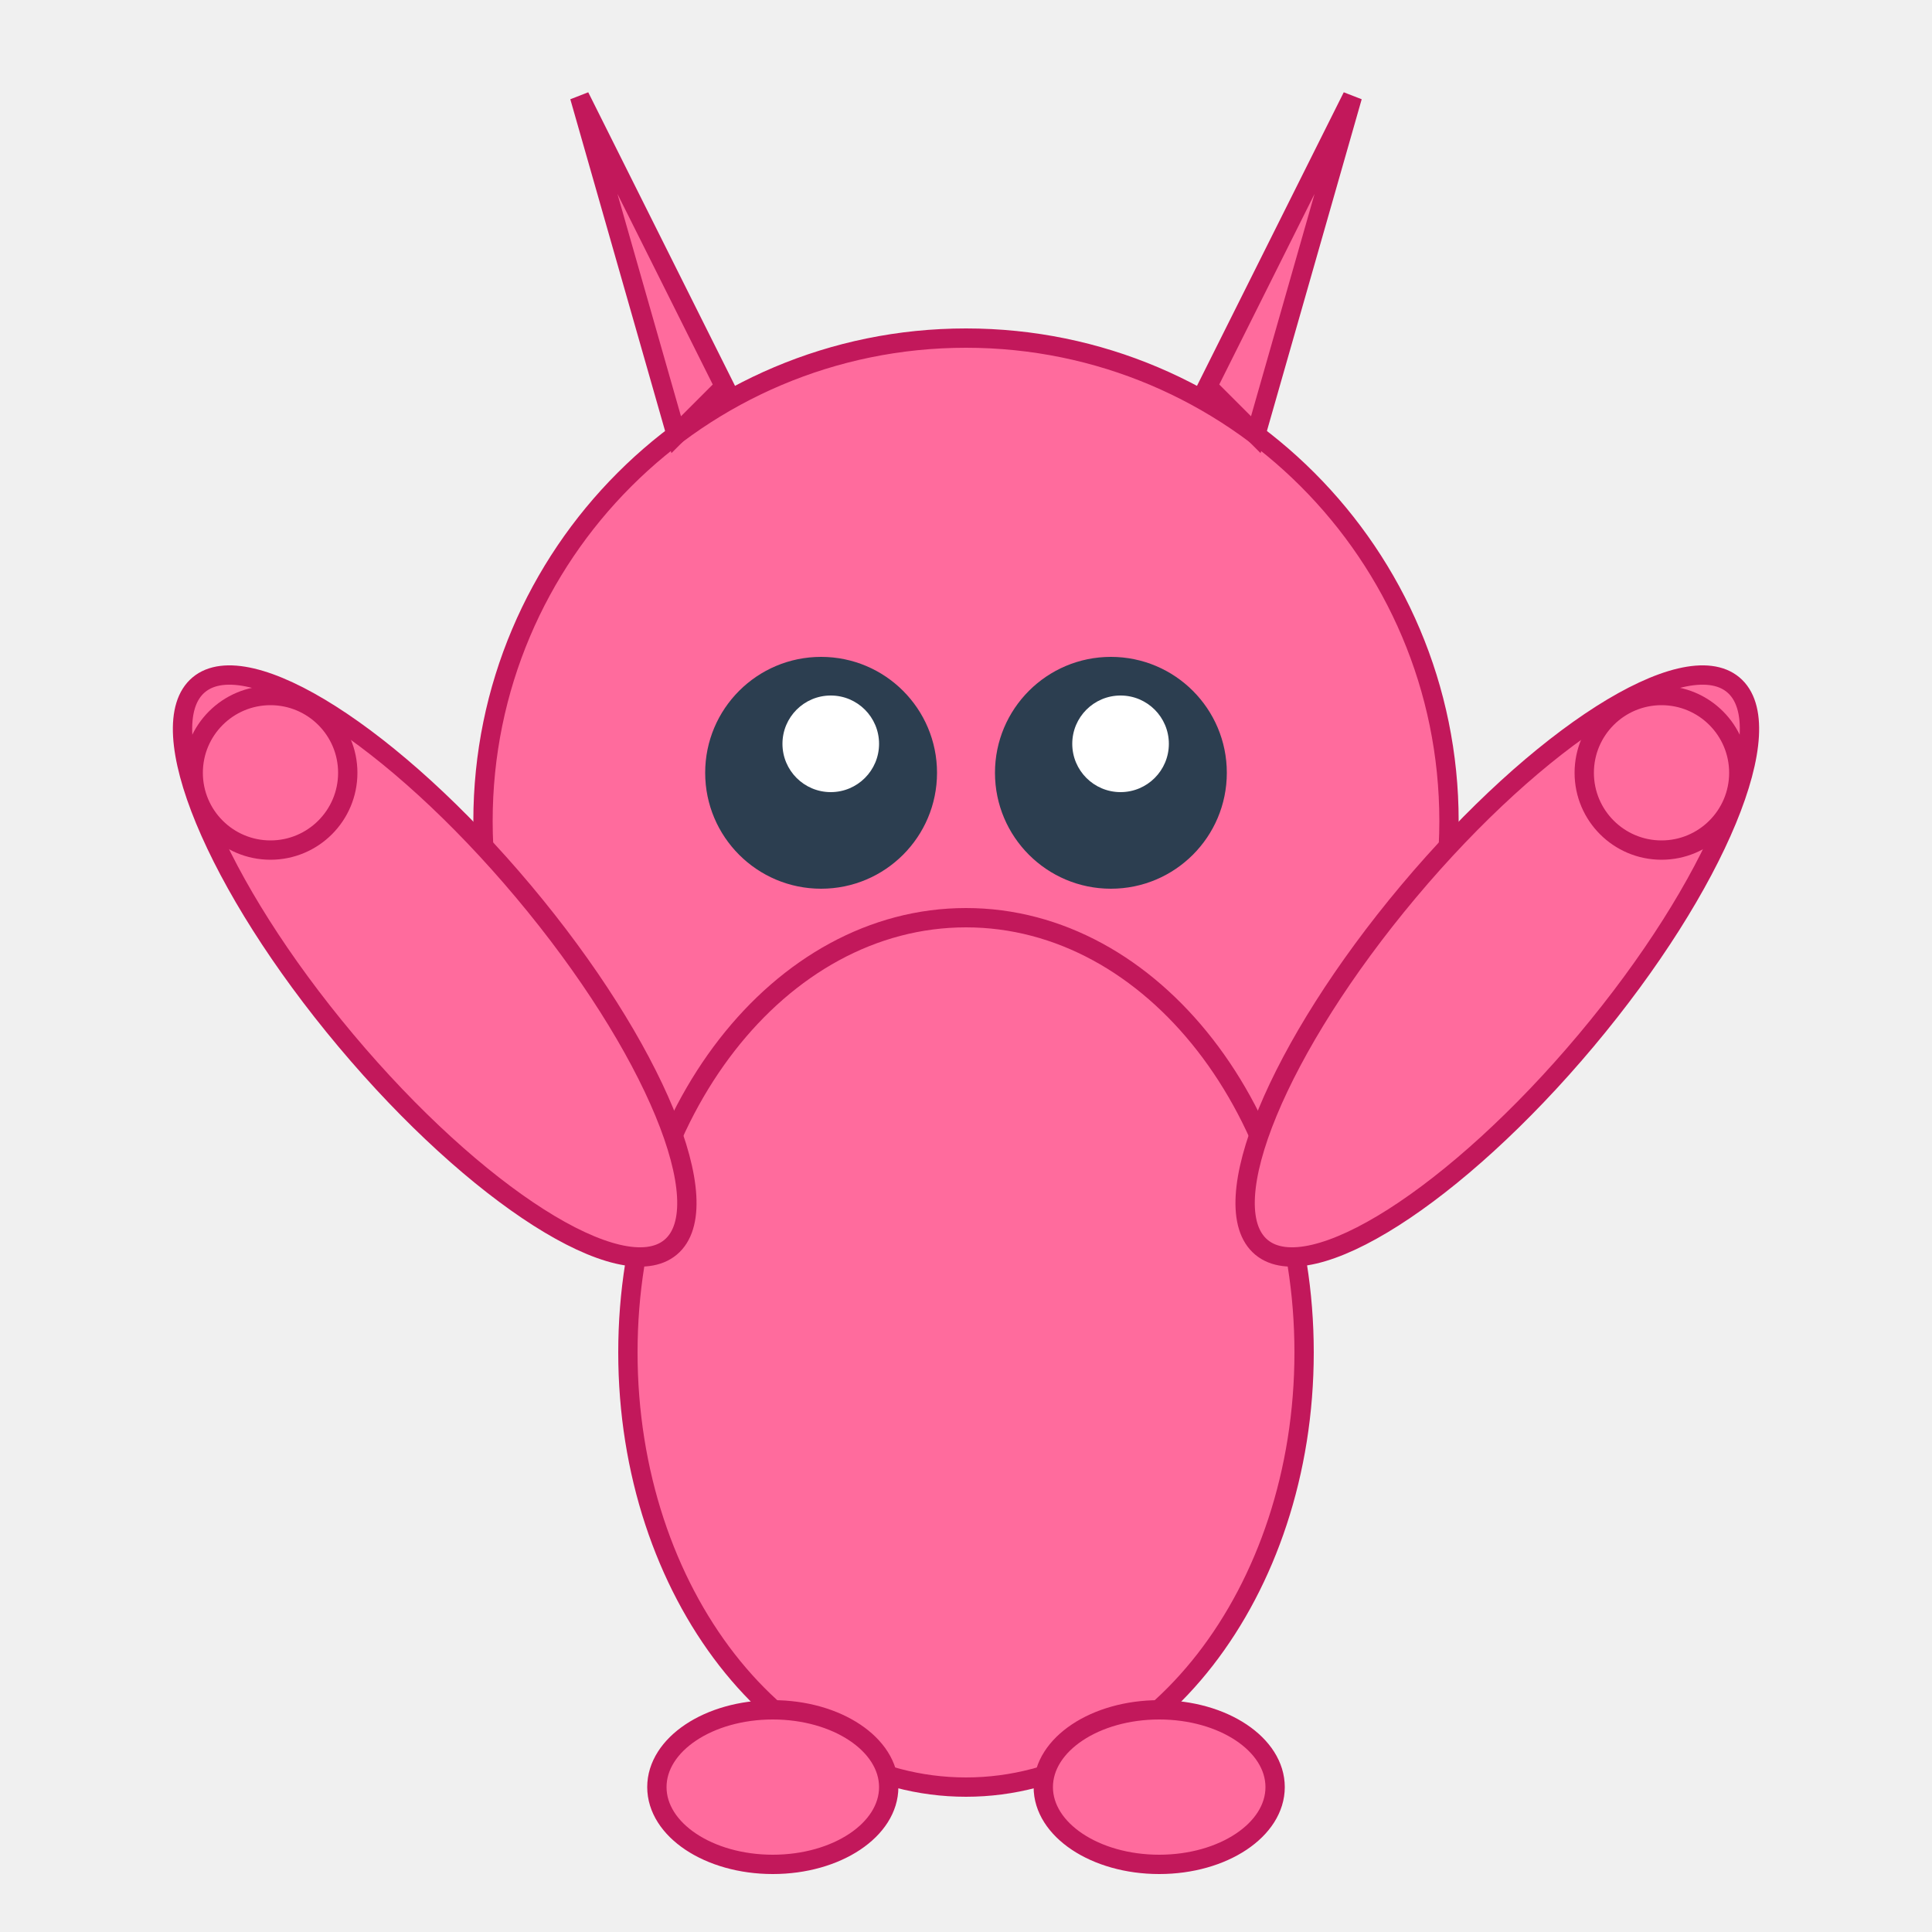
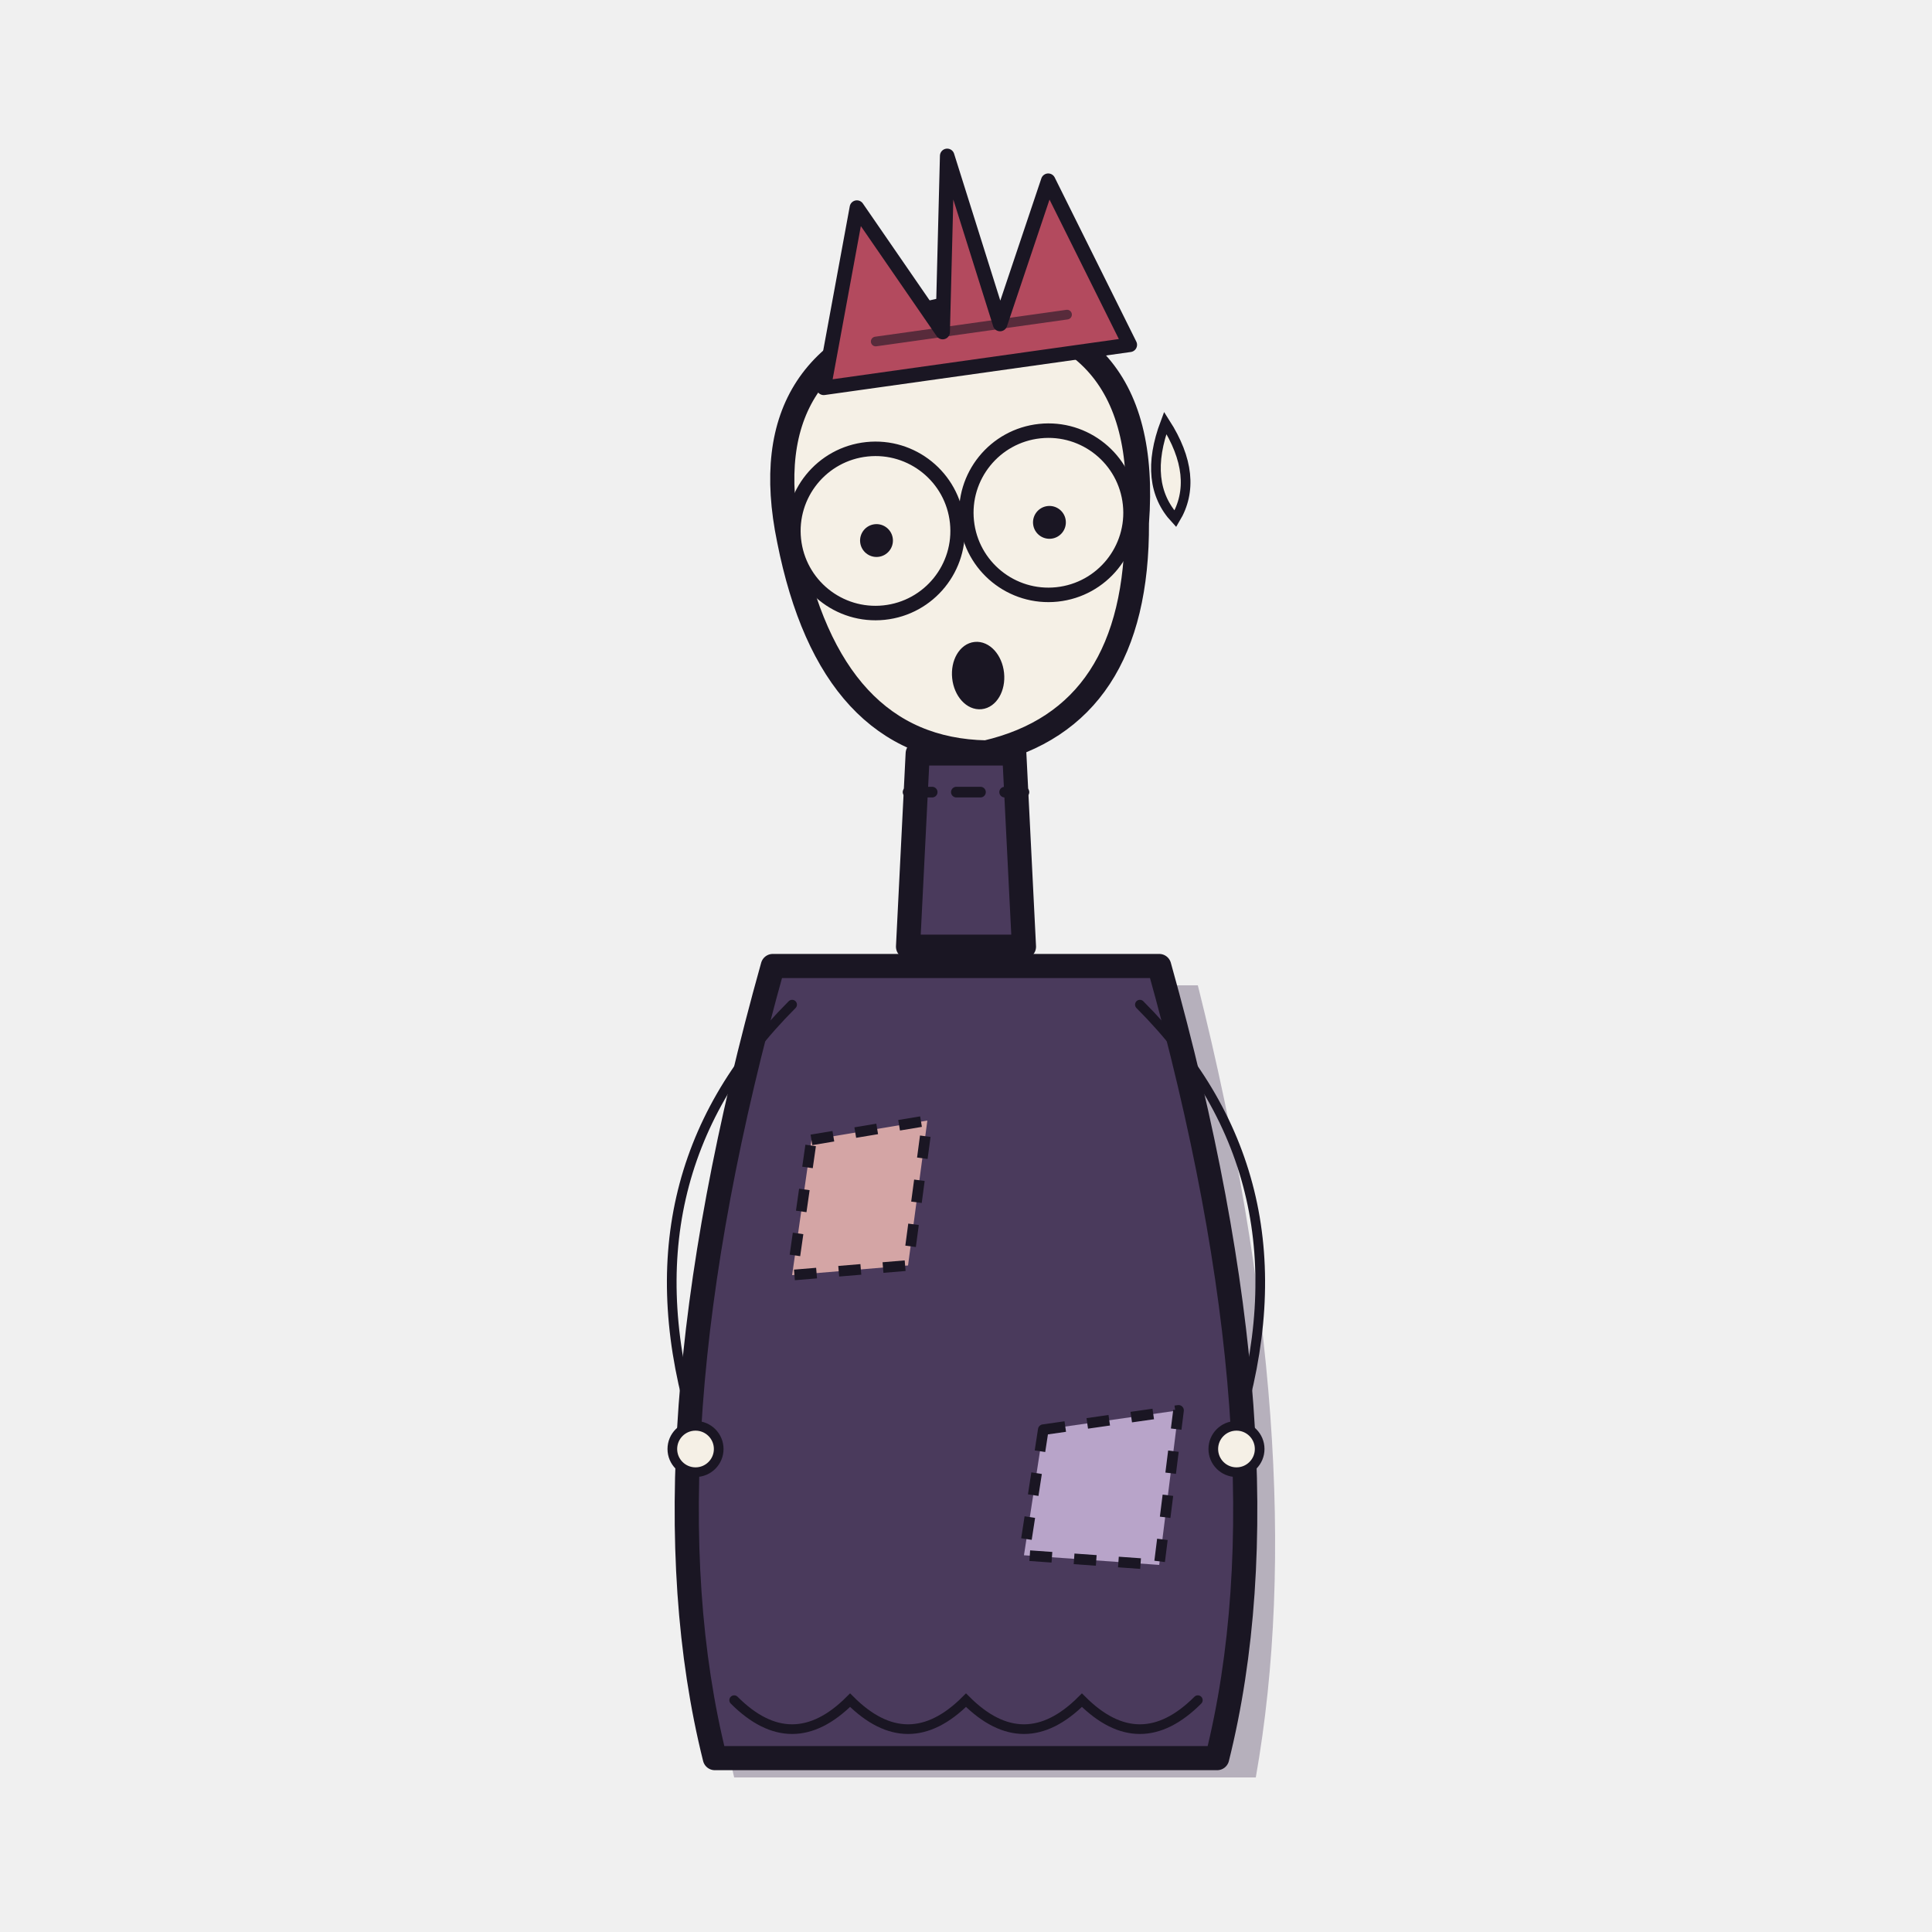
- <svg xmlns="http://www.w3.org/2000/svg" viewBox="0 0 200 200" role="img" aria-label="Surprised Isla">
+ <svg xmlns="http://www.w3.org/2000/svg" viewBox="0 0 200 200" role="img" aria-label="Isla the rag-doll boss, surprised">
  <defs>
    <style>
-       .isla-body { fill: #FF6B9D; stroke: #C2185B; stroke-width: 2; }
-       .isla-eye { fill: #2C3E50; }
-       .isla-shine { fill: #FFFFFF; }
-       .isla-mouth { fill: none; stroke: #8B4513; stroke-width: 2.5; }
+       .isla-body{fill:#4A3A5C;stroke:#1A1623;stroke-width:2.5;stroke-linecap:round;stroke-linejoin:round}
+       .head{fill:#F5F0E6;stroke:#1A1623;stroke-width:2.5;stroke-linejoin:round}
+       .isla-eye{fill:#F5F0E6;stroke:#1A1623;stroke-width:1.5}
+       .isla-pupil{fill:#1A1623}
+       .isla-mouth{fill:#1A1623;stroke:#1A1623;stroke-width:1}
+       .isla-accent{fill:#B34A5E;stroke:#1A1623;stroke-width:1.5;stroke-linejoin:round}
+       .shadow{fill:#4A3A5C;opacity:.35}
+       .thin{fill:none;stroke:#1A1623;stroke-width:1;stroke-linecap:round}
+       .seam{fill:none;stroke:#1A1623;stroke-width:1.1;stroke-dasharray:2.5 2.5;stroke-linecap:round}
+       .patch1{fill:#D4A5A5;stroke:#1A1623;stroke-width:1.1;stroke-dasharray:2.3 2.3;stroke-linejoin:round}
+       .patch2{fill:#B8A4C9;stroke:#1A1623;stroke-width:1.1;stroke-dasharray:2.3 2.3;stroke-linejoin:round}
    </style>
  </defs>
-   <circle class="isla-body" cx="100" cy="85" r="50" />
-   <polygon class="isla-body" points="70,45 60,10 75,40" />
-   <polygon class="isla-body" points="130,45 140,10 125,40" />
-   <circle class="isla-eye" cx="85" cy="80" r="12" />
-   <circle class="isla-shine" cx="86" cy="77" r="5" />
-   <circle class="isla-eye" cx="115" cy="80" r="12" />
-   <circle class="isla-shine" cx="116" cy="77" r="5" />
-   <circle cx="100" cy="110" r="8" fill="none" stroke="#8B4513" stroke-width="2" />
-   <ellipse class="isla-body" cx="100" cy="140" rx="35" ry="45" />
-   <ellipse class="isla-body" cx="45" cy="100" rx="12" ry="38" transform="rotate(-40 45 100)" />
-   <circle class="isla-body" cx="28" cy="80" r="8" />
-   <ellipse class="isla-body" cx="155" cy="100" rx="12" ry="38" transform="rotate(40 155 100)" />
-   <circle class="isla-body" cx="172" cy="80" r="8" />
-   <ellipse class="isla-body" cx="80" cy="185" rx="12" ry="8" />
-   <ellipse class="isla-body" cx="120" cy="185" rx="12" ry="8" />
+   <path class="shadow" d="M82 102 Q68 150 76 184 L130 184 Q136 150 124 102 Z" />
+   <path class="isla-body" d="M80 100 Q66 150 74 182 L126 182 Q134 150 120 100 Z" />
+   <path class="thin" d="M76 176 Q82 182 88 176 Q94 182 100 176 Q106 182 112 176 Q118 182 124 176" />
+   <path class="patch1" d="M84 118 L96 116 L94 131 L82 132 Z" />
+   <path class="patch2" d="M108 148 L122 146 L120 162 L106 161 Z" />
+   <path class="thin" stroke-width="1.5" d="M82 104 Q64 122 72 148" />
+   <path class="thin" stroke-width="1.5" d="M118 104 Q136 122 128 148" />
+   <circle cx="72" cy="150" r="2.4" fill="#F5F0E6" stroke="#1A1623" stroke-width="1" />
+   <circle cx="128" cy="150" r="2.4" fill="#F5F0E6" stroke="#1A1623" stroke-width="1" />
+   <path class="isla-body" d="M94 98 L106 98 L105 78 L95 78 Z" />
+   <path class="seam" d="M94 82 L106 82" />
+   <g transform="rotate(-6 100 58)">
+     <path class="head" d="M82 54 Q80 34 100 32 Q122 34 118 56 Q116 76 100 78 Q84 76 82 54 Z" />
+     <circle class="isla-eye" cx="91" cy="54" r="8.5" />
+     <circle class="isla-eye" cx="109" cy="54" r="8.5" />
+     <circle class="isla-pupil" cx="91" cy="55" r="1.7" />
+     <circle class="isla-pupil" cx="109" cy="55" r="1.7" />
+     <ellipse class="isla-mouth" cx="100" cy="70" rx="2.2" ry="3" />
+     <path d="M122 46 Q119 52 122 56 Q125 52 122 46 Z" fill="#F5F0E6" stroke="#1A1623" stroke-width="1" />
+   </g>
+   <g transform="rotate(-8 100 30)">
+     <path class="isla-accent" d="M84 38 L90 20 L97 34 L100 16 L103 34 L110 20 L116 38 Z" />
+     <path class="thin" d="M90 34 L110 34" opacity=".6" />
+   </g>
</svg>
